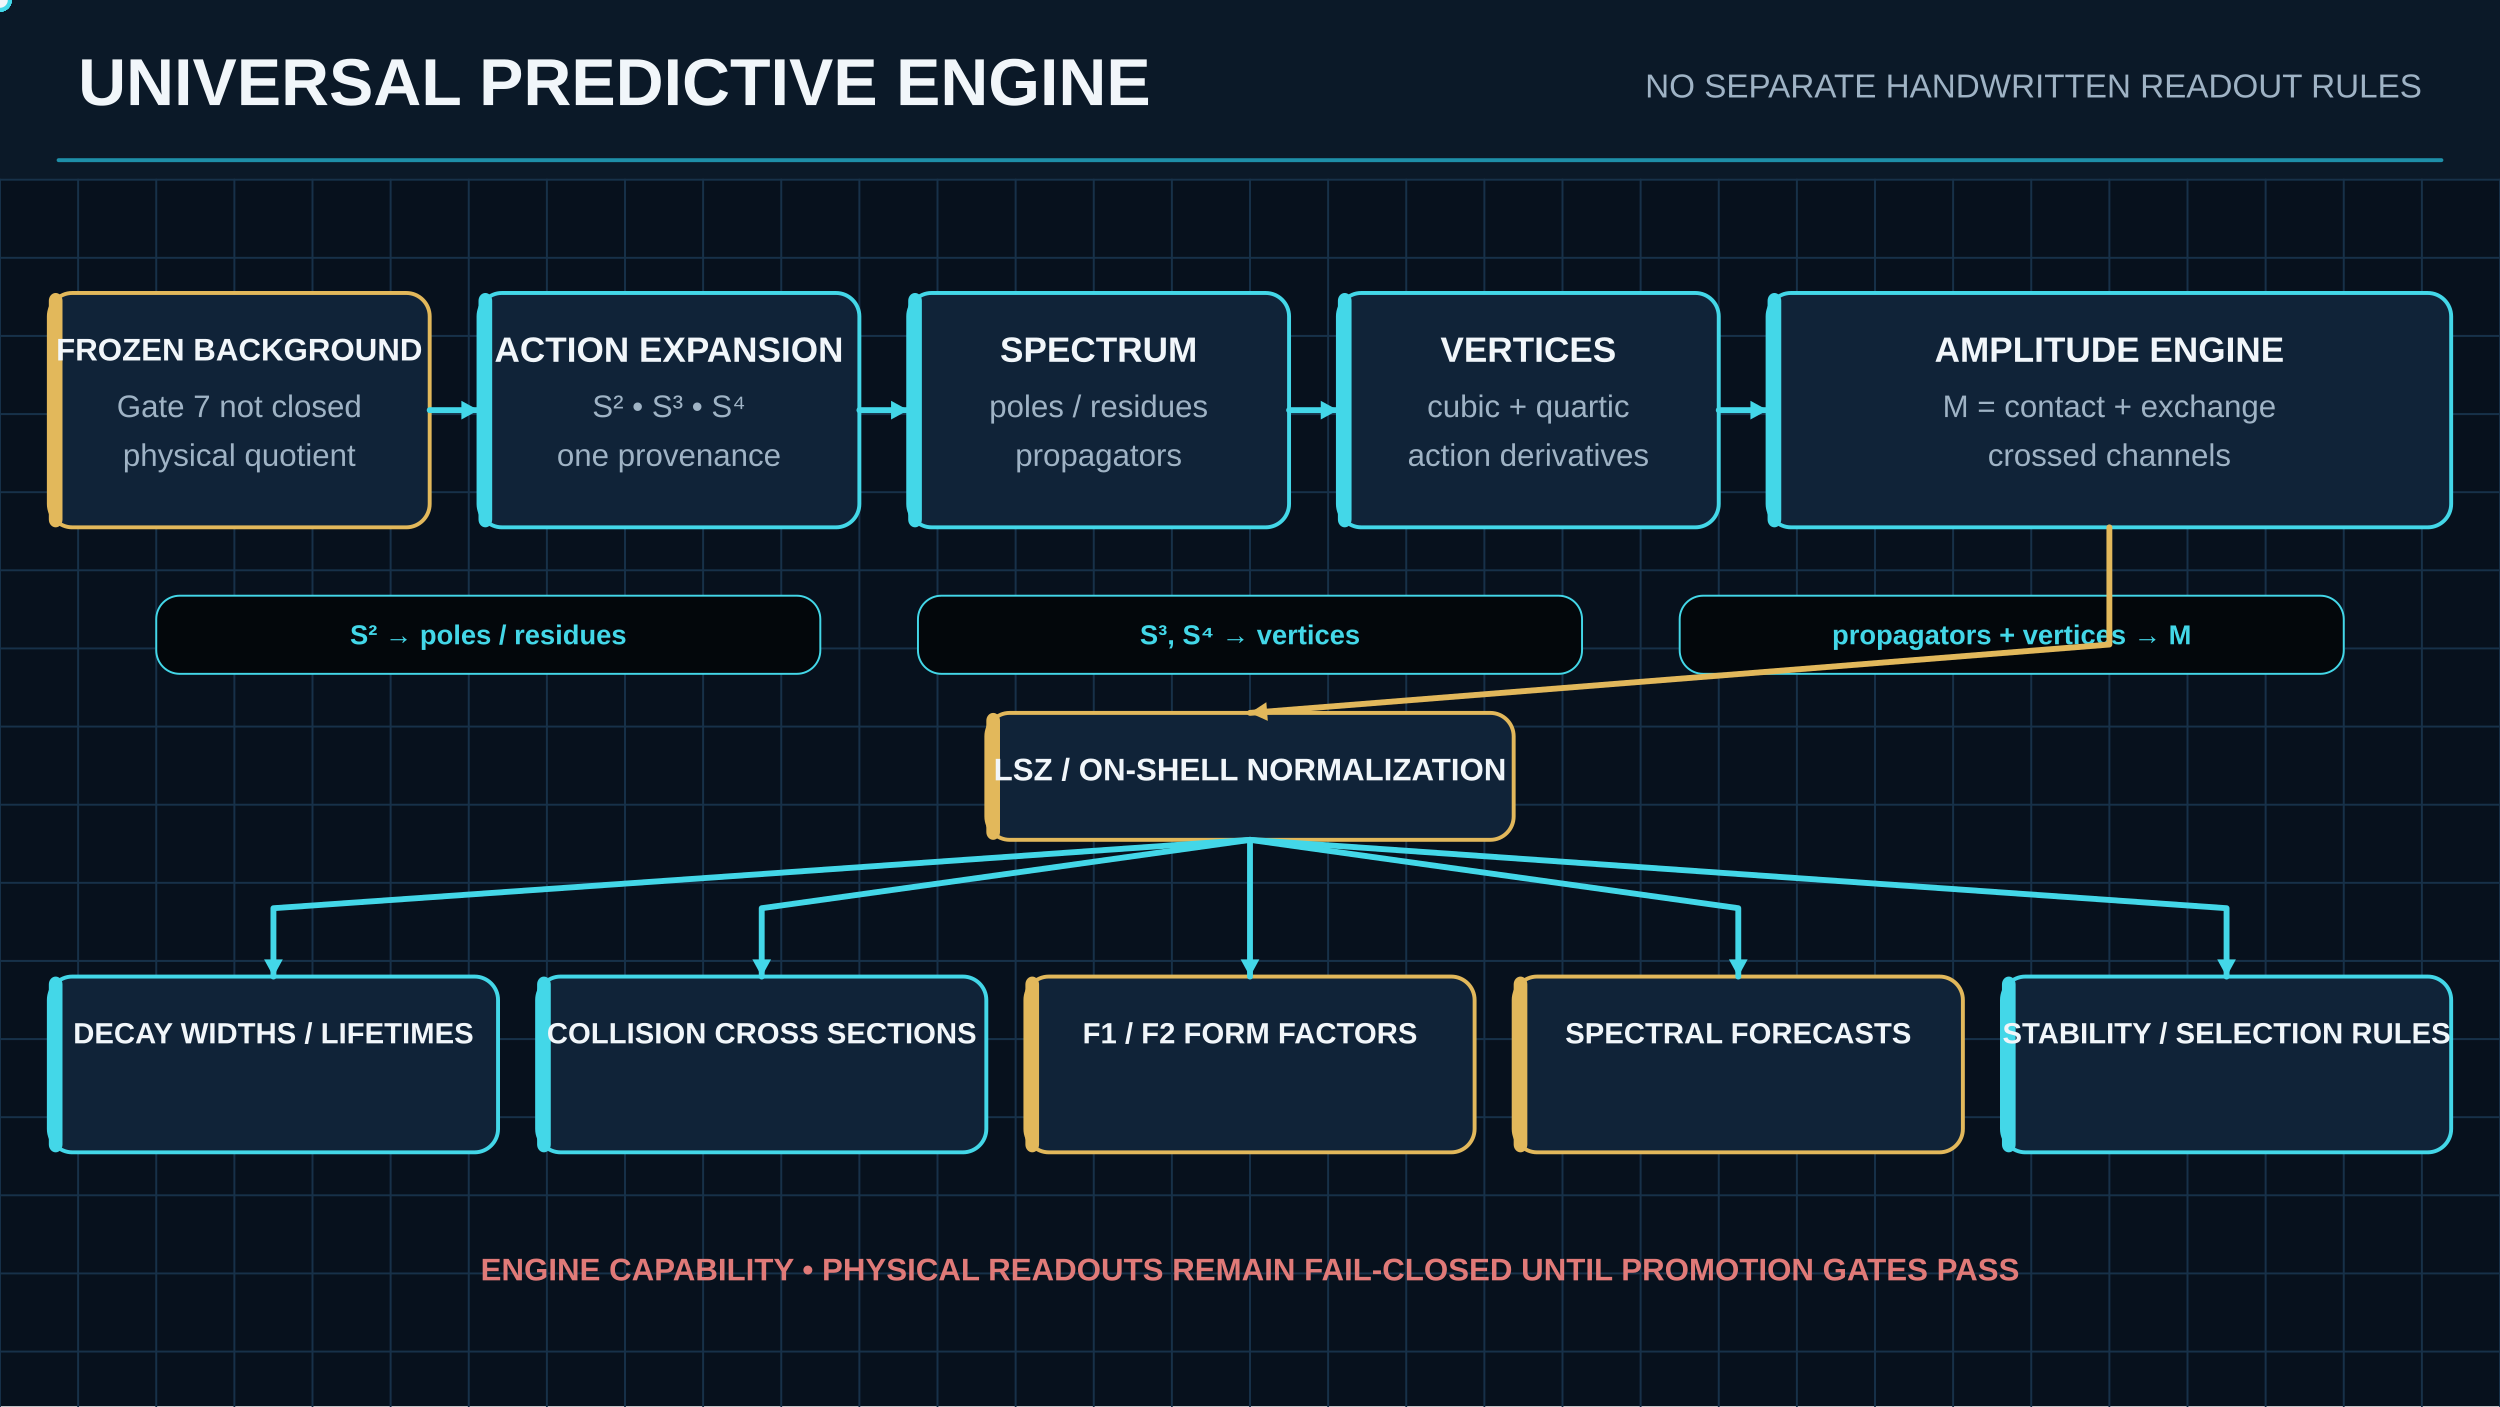
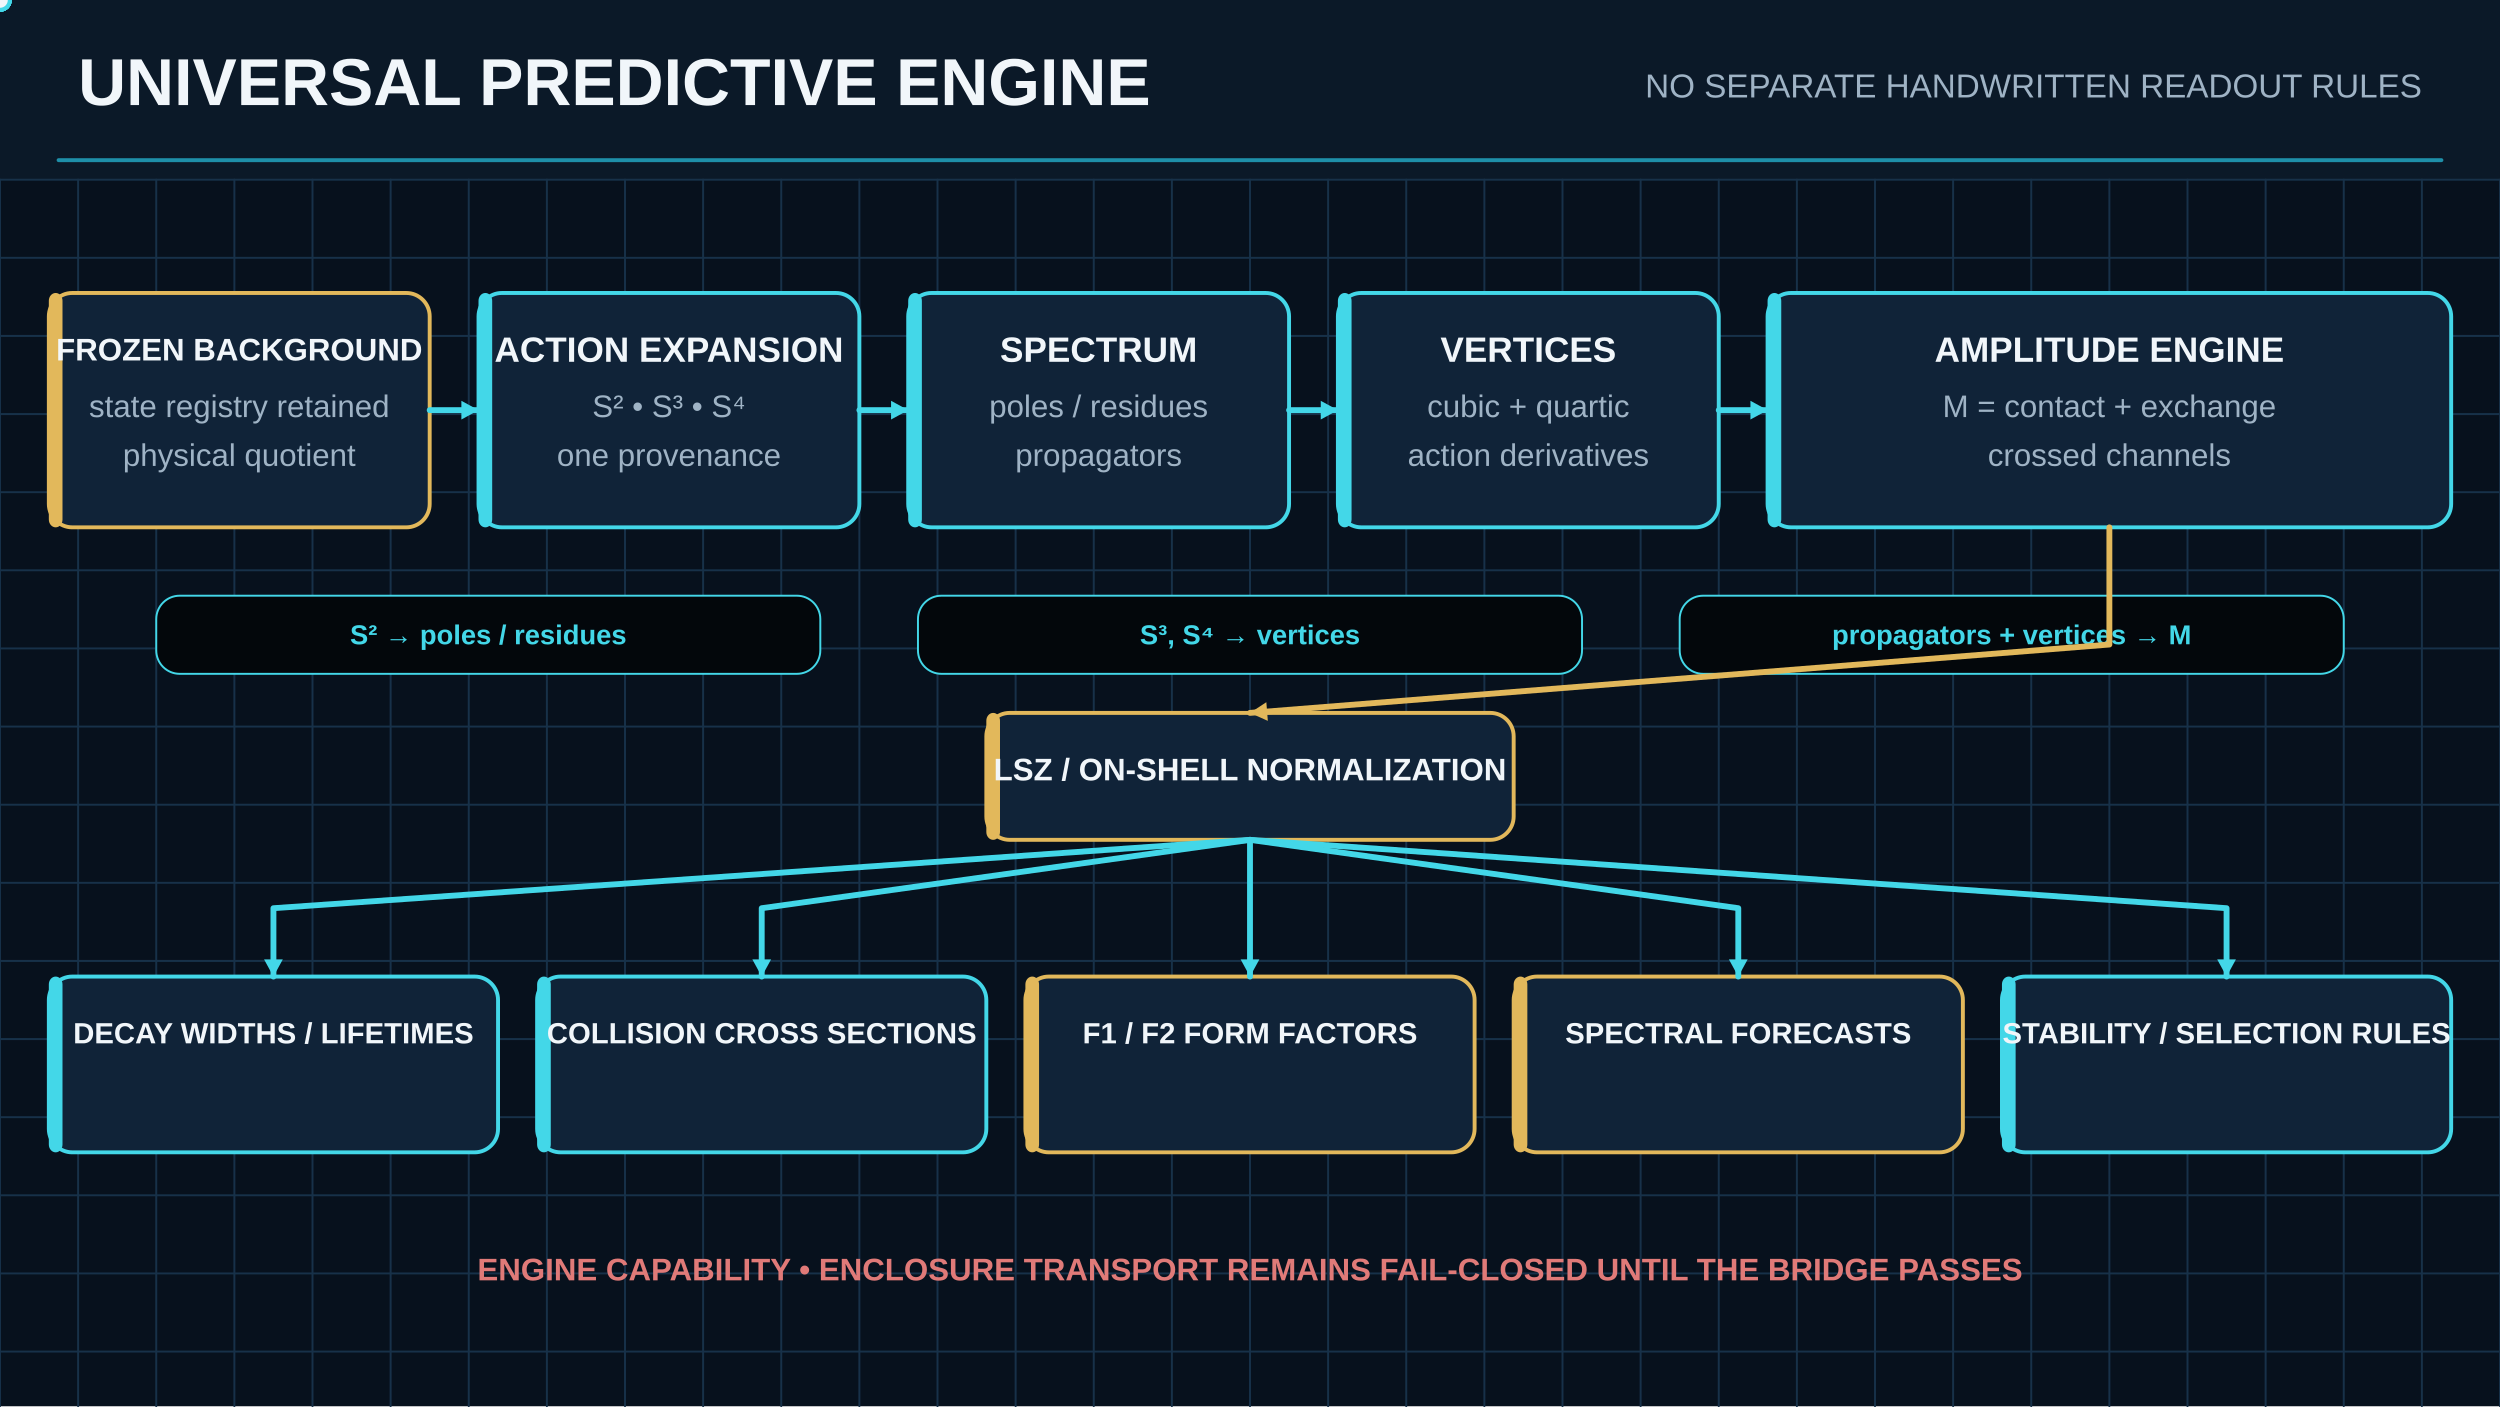
<svg xmlns="http://www.w3.org/2000/svg" width="1280" height="720" viewBox="0 0 1280 720">
  <rect x="0" y="0" width="1280" height="720" rx="0" fill="#07111d" />
  <rect x="0" y="0" width="1280" height="92" rx="0" fill="#0b1928" />
  <path d="M 0 92 L 0 720" fill="none" stroke="#173149" stroke-width="1" stroke-linecap="round" stroke-linejoin="round" />
  <path d="M 40 92 L 40 720" fill="none" stroke="#173149" stroke-width="1" stroke-linecap="round" stroke-linejoin="round" />
  <path d="M 80 92 L 80 720" fill="none" stroke="#173149" stroke-width="1" stroke-linecap="round" stroke-linejoin="round" />
  <path d="M 120 92 L 120 720" fill="none" stroke="#173149" stroke-width="1" stroke-linecap="round" stroke-linejoin="round" />
  <path d="M 160 92 L 160 720" fill="none" stroke="#173149" stroke-width="1" stroke-linecap="round" stroke-linejoin="round" />
  <path d="M 200 92 L 200 720" fill="none" stroke="#173149" stroke-width="1" stroke-linecap="round" stroke-linejoin="round" />
  <path d="M 240 92 L 240 720" fill="none" stroke="#173149" stroke-width="1" stroke-linecap="round" stroke-linejoin="round" />
  <path d="M 280 92 L 280 720" fill="none" stroke="#173149" stroke-width="1" stroke-linecap="round" stroke-linejoin="round" />
  <path d="M 320 92 L 320 720" fill="none" stroke="#173149" stroke-width="1" stroke-linecap="round" stroke-linejoin="round" />
  <path d="M 360 92 L 360 720" fill="none" stroke="#173149" stroke-width="1" stroke-linecap="round" stroke-linejoin="round" />
  <path d="M 400 92 L 400 720" fill="none" stroke="#173149" stroke-width="1" stroke-linecap="round" stroke-linejoin="round" />
  <path d="M 440 92 L 440 720" fill="none" stroke="#173149" stroke-width="1" stroke-linecap="round" stroke-linejoin="round" />
  <path d="M 480 92 L 480 720" fill="none" stroke="#173149" stroke-width="1" stroke-linecap="round" stroke-linejoin="round" />
  <path d="M 520 92 L 520 720" fill="none" stroke="#173149" stroke-width="1" stroke-linecap="round" stroke-linejoin="round" />
  <path d="M 560 92 L 560 720" fill="none" stroke="#173149" stroke-width="1" stroke-linecap="round" stroke-linejoin="round" />
  <path d="M 600 92 L 600 720" fill="none" stroke="#173149" stroke-width="1" stroke-linecap="round" stroke-linejoin="round" />
  <path d="M 640 92 L 640 720" fill="none" stroke="#173149" stroke-width="1" stroke-linecap="round" stroke-linejoin="round" />
  <path d="M 680 92 L 680 720" fill="none" stroke="#173149" stroke-width="1" stroke-linecap="round" stroke-linejoin="round" />
  <path d="M 720 92 L 720 720" fill="none" stroke="#173149" stroke-width="1" stroke-linecap="round" stroke-linejoin="round" />
  <path d="M 760 92 L 760 720" fill="none" stroke="#173149" stroke-width="1" stroke-linecap="round" stroke-linejoin="round" />
  <path d="M 800 92 L 800 720" fill="none" stroke="#173149" stroke-width="1" stroke-linecap="round" stroke-linejoin="round" />
  <path d="M 840 92 L 840 720" fill="none" stroke="#173149" stroke-width="1" stroke-linecap="round" stroke-linejoin="round" />
  <path d="M 880 92 L 880 720" fill="none" stroke="#173149" stroke-width="1" stroke-linecap="round" stroke-linejoin="round" />
  <path d="M 920 92 L 920 720" fill="none" stroke="#173149" stroke-width="1" stroke-linecap="round" stroke-linejoin="round" />
  <path d="M 960 92 L 960 720" fill="none" stroke="#173149" stroke-width="1" stroke-linecap="round" stroke-linejoin="round" />
  <path d="M 1000 92 L 1000 720" fill="none" stroke="#173149" stroke-width="1" stroke-linecap="round" stroke-linejoin="round" />
  <path d="M 1040 92 L 1040 720" fill="none" stroke="#173149" stroke-width="1" stroke-linecap="round" stroke-linejoin="round" />
  <path d="M 1080 92 L 1080 720" fill="none" stroke="#173149" stroke-width="1" stroke-linecap="round" stroke-linejoin="round" />
  <path d="M 1120 92 L 1120 720" fill="none" stroke="#173149" stroke-width="1" stroke-linecap="round" stroke-linejoin="round" />
  <path d="M 1160 92 L 1160 720" fill="none" stroke="#173149" stroke-width="1" stroke-linecap="round" stroke-linejoin="round" />
  <path d="M 1200 92 L 1200 720" fill="none" stroke="#173149" stroke-width="1" stroke-linecap="round" stroke-linejoin="round" />
  <path d="M 1240 92 L 1240 720" fill="none" stroke="#173149" stroke-width="1" stroke-linecap="round" stroke-linejoin="round" />
  <path d="M 1280 92 L 1280 720" fill="none" stroke="#173149" stroke-width="1" stroke-linecap="round" stroke-linejoin="round" />
  <path d="M 0 92 L 1280 92" fill="none" stroke="#173149" stroke-width="1" stroke-linecap="round" stroke-linejoin="round" />
  <path d="M 0 132 L 1280 132" fill="none" stroke="#173149" stroke-width="1" stroke-linecap="round" stroke-linejoin="round" />
  <path d="M 0 172 L 1280 172" fill="none" stroke="#173149" stroke-width="1" stroke-linecap="round" stroke-linejoin="round" />
  <path d="M 0 212 L 1280 212" fill="none" stroke="#173149" stroke-width="1" stroke-linecap="round" stroke-linejoin="round" />
  <path d="M 0 252 L 1280 252" fill="none" stroke="#173149" stroke-width="1" stroke-linecap="round" stroke-linejoin="round" />
  <path d="M 0 292 L 1280 292" fill="none" stroke="#173149" stroke-width="1" stroke-linecap="round" stroke-linejoin="round" />
  <path d="M 0 332 L 1280 332" fill="none" stroke="#173149" stroke-width="1" stroke-linecap="round" stroke-linejoin="round" />
  <path d="M 0 372 L 1280 372" fill="none" stroke="#173149" stroke-width="1" stroke-linecap="round" stroke-linejoin="round" />
  <path d="M 0 412 L 1280 412" fill="none" stroke="#173149" stroke-width="1" stroke-linecap="round" stroke-linejoin="round" />
  <path d="M 0 452 L 1280 452" fill="none" stroke="#173149" stroke-width="1" stroke-linecap="round" stroke-linejoin="round" />
  <path d="M 0 492 L 1280 492" fill="none" stroke="#173149" stroke-width="1" stroke-linecap="round" stroke-linejoin="round" />
  <path d="M 0 532 L 1280 532" fill="none" stroke="#173149" stroke-width="1" stroke-linecap="round" stroke-linejoin="round" />
  <path d="M 0 572 L 1280 572" fill="none" stroke="#173149" stroke-width="1" stroke-linecap="round" stroke-linejoin="round" />
  <path d="M 0 612 L 1280 612" fill="none" stroke="#173149" stroke-width="1" stroke-linecap="round" stroke-linejoin="round" />
  <path d="M 0 652 L 1280 652" fill="none" stroke="#173149" stroke-width="1" stroke-linecap="round" stroke-linejoin="round" />
  <path d="M 0 692 L 1280 692" fill="none" stroke="#173149" stroke-width="1" stroke-linecap="round" stroke-linejoin="round" />
  <path d="M 30 82 L 1250 82" fill="none" stroke="#1e8fa9" stroke-width="2" stroke-linecap="round" stroke-linejoin="round" />
  <text x="40" y="42" fill="#f1f6fa" font-family="Segoe UI,Arial,sans-serif" font-size="34" font-weight="700" text-anchor="start" dominant-baseline="central">UNIVERSAL PREDICTIVE ENGINE</text>
  <text x="1240" y="44" fill="#9fb3c5" font-family="Segoe UI,Arial,sans-serif" font-size="17" font-weight="400" text-anchor="end" dominant-baseline="central">NO SEPARATE HANDWRITTEN READOUT RULES</text>
  <rect x="25" y="150" width="195" height="120" rx="12" fill="#102338" stroke="#e2b85b" stroke-width="2" />
  <rect x="25" y="150" width="7" height="120" rx="4" fill="#e2b85b" />
  <text x="122.5" y="179" fill="#f1f6fa" font-family="Segoe UI,Arial,sans-serif" font-size="16" font-weight="700" text-anchor="middle" dominant-baseline="central">FROZEN BACKGROUND</text>
-   <text x="122.5" y="208" fill="#9fb3c5" font-family="Segoe UI,Arial,sans-serif" font-size="16" font-weight="400" text-anchor="middle" dominant-baseline="central">Gate 7 not closed</text>
+   <text x="122.5" y="208" fill="#9fb3c5" font-family="Segoe UI,Arial,sans-serif" font-size="16" font-weight="400" text-anchor="middle" dominant-baseline="central">state registry retained</text>
  <text x="122.5" y="233" fill="#9fb3c5" font-family="Segoe UI,Arial,sans-serif" font-size="16" font-weight="400" text-anchor="middle" dominant-baseline="central">physical quotient</text>
  <rect x="245" y="150" width="195" height="120" rx="12" fill="#102338" stroke="#43d7e8" stroke-width="2" />
  <rect x="245" y="150" width="7" height="120" rx="4" fill="#43d7e8" />
  <text x="342.5" y="179" fill="#f1f6fa" font-family="Segoe UI,Arial,sans-serif" font-size="18" font-weight="700" text-anchor="middle" dominant-baseline="central">ACTION EXPANSION</text>
  <text x="342.5" y="208" fill="#9fb3c5" font-family="Segoe UI,Arial,sans-serif" font-size="16" font-weight="400" text-anchor="middle" dominant-baseline="central">S² • S³ • S⁴</text>
  <text x="342.5" y="233" fill="#9fb3c5" font-family="Segoe UI,Arial,sans-serif" font-size="16" font-weight="400" text-anchor="middle" dominant-baseline="central">one provenance</text>
  <path d="M 220 210 L 245 210" fill="none" stroke="#43d7e8" stroke-width="3" stroke-linecap="round" stroke-linejoin="round" />
  <circle r="5" fill="#f1f6fa" stroke="#43d7e8" stroke-width="2">
    <animateMotion dur="2.8s" repeatCount="indefinite" begin="-0.39s" path="M 220 210 L 245 210" />
  </circle>
  <polygon points="245,210 236.224,214.794 236.224,205.206" fill="#43d7e8" />
  <rect x="465" y="150" width="195" height="120" rx="12" fill="#102338" stroke="#43d7e8" stroke-width="2" />
  <rect x="465" y="150" width="7" height="120" rx="4" fill="#43d7e8" />
  <text x="562.5" y="179" fill="#f1f6fa" font-family="Segoe UI,Arial,sans-serif" font-size="18" font-weight="700" text-anchor="middle" dominant-baseline="central">SPECTRUM</text>
  <text x="562.5" y="208" fill="#9fb3c5" font-family="Segoe UI,Arial,sans-serif" font-size="16" font-weight="400" text-anchor="middle" dominant-baseline="central">poles / residues</text>
  <text x="562.5" y="233" fill="#9fb3c5" font-family="Segoe UI,Arial,sans-serif" font-size="16" font-weight="400" text-anchor="middle" dominant-baseline="central">propagators</text>
  <path d="M 440 210 L 465 210" fill="none" stroke="#43d7e8" stroke-width="3" stroke-linecap="round" stroke-linejoin="round" />
  <circle r="5" fill="#f1f6fa" stroke="#43d7e8" stroke-width="2">
    <animateMotion dur="2.8s" repeatCount="indefinite" begin="-0.78s" path="M 440 210 L 465 210" />
  </circle>
  <polygon points="465,210 456.224,214.794 456.224,205.206" fill="#43d7e8" />
  <rect x="685" y="150" width="195" height="120" rx="12" fill="#102338" stroke="#43d7e8" stroke-width="2" />
  <rect x="685" y="150" width="7" height="120" rx="4" fill="#43d7e8" />
  <text x="782.5" y="179" fill="#f1f6fa" font-family="Segoe UI,Arial,sans-serif" font-size="18" font-weight="700" text-anchor="middle" dominant-baseline="central">VERTICES</text>
  <text x="782.5" y="208" fill="#9fb3c5" font-family="Segoe UI,Arial,sans-serif" font-size="16" font-weight="400" text-anchor="middle" dominant-baseline="central">cubic + quartic</text>
  <text x="782.5" y="233" fill="#9fb3c5" font-family="Segoe UI,Arial,sans-serif" font-size="16" font-weight="400" text-anchor="middle" dominant-baseline="central">action derivatives</text>
  <path d="M 660 210 L 685 210" fill="none" stroke="#43d7e8" stroke-width="3" stroke-linecap="round" stroke-linejoin="round" />
  <circle r="5" fill="#f1f6fa" stroke="#43d7e8" stroke-width="2">
    <animateMotion dur="2.8s" repeatCount="indefinite" begin="-1.18s" path="M 660 210 L 685 210" />
  </circle>
  <polygon points="685,210 676.224,214.794 676.224,205.206" fill="#43d7e8" />
  <rect x="905" y="150" width="350" height="120" rx="12" fill="#102338" stroke="#43d7e8" stroke-width="2" />
  <rect x="905" y="150" width="7" height="120" rx="4" fill="#43d7e8" />
  <text x="1080.0" y="179" fill="#f1f6fa" font-family="Segoe UI,Arial,sans-serif" font-size="18" font-weight="700" text-anchor="middle" dominant-baseline="central">AMPLITUDE ENGINE</text>
  <text x="1080.0" y="208" fill="#9fb3c5" font-family="Segoe UI,Arial,sans-serif" font-size="16" font-weight="400" text-anchor="middle" dominant-baseline="central">M = contact + exchange</text>
  <text x="1080.0" y="233" fill="#9fb3c5" font-family="Segoe UI,Arial,sans-serif" font-size="16" font-weight="400" text-anchor="middle" dominant-baseline="central">crossed channels</text>
  <path d="M 880 210 L 905 210" fill="none" stroke="#43d7e8" stroke-width="3" stroke-linecap="round" stroke-linejoin="round" />
  <circle r="5" fill="#f1f6fa" stroke="#43d7e8" stroke-width="2">
    <animateMotion dur="2.8s" repeatCount="indefinite" begin="-1.57s" path="M 880 210 L 905 210" />
  </circle>
  <polygon points="905,210 896.224,214.794 896.224,205.206" fill="#43d7e8" />
  <rect x="80" y="305" width="340" height="40" rx="12" fill="#03070b" stroke="#43d7e8" stroke-width="1" />
  <text x="250.0" y="325.0" fill="#43d7e8" font-family="Segoe UI,Arial,sans-serif" font-size="14" font-weight="700" text-anchor="middle" dominant-baseline="central">S² → poles / residues</text>
  <rect x="470" y="305" width="340" height="40" rx="12" fill="#03070b" stroke="#43d7e8" stroke-width="1" />
  <text x="640.0" y="325.0" fill="#43d7e8" font-family="Segoe UI,Arial,sans-serif" font-size="14" font-weight="700" text-anchor="middle" dominant-baseline="central">S³, S⁴ → vertices</text>
  <rect x="860" y="305" width="340" height="40" rx="12" fill="#03070b" stroke="#43d7e8" stroke-width="1" />
  <text x="1030.0" y="325.0" fill="#43d7e8" font-family="Segoe UI,Arial,sans-serif" font-size="14" font-weight="700" text-anchor="middle" dominant-baseline="central">propagators + vertices → M</text>
  <rect x="505" y="365" width="270" height="65" rx="12" fill="#102338" stroke="#e2b85b" stroke-width="2">
    <animate attributeName="stroke" values="#e2b85b;#f1f6fa;#e2b85b" dur="2.8s" repeatCount="indefinite" />
  </rect>
  <rect x="505" y="365" width="7" height="65" rx="4" fill="#e2b85b" />
  <text x="640.0" y="394" fill="#f1f6fa" font-family="Segoe UI,Arial,sans-serif" font-size="16" font-weight="700" text-anchor="middle" dominant-baseline="central">LSZ / ON-SHELL NORMALIZATION</text>
  <path d="M 1080 270 L 1080 330 L 640 365" fill="none" stroke="#e2b85b" stroke-width="3" stroke-linecap="round" stroke-linejoin="round" />
  <circle r="5" fill="#f1f6fa" stroke="#43d7e8" stroke-width="2">
    <animateMotion dur="2.8s" repeatCount="indefinite" begin="-1.62s" path="M 1080 270 L 1080 330 L 640 365" />
  </circle>
  <polygon points="640,365 648.368,359.525 649.128,369.083" fill="#e2b85b" />
  <rect x="25" y="500" width="230" height="90" rx="12" fill="#102338" stroke="#43d7e8" stroke-width="2" />
  <rect x="25" y="500" width="7" height="90" rx="4" fill="#43d7e8" />
  <text x="140.0" y="529" fill="#f1f6fa" font-family="Segoe UI,Arial,sans-serif" font-size="15" font-weight="700" text-anchor="middle" dominant-baseline="central">DECAY WIDTHS / LIFETIMES</text>
  <path d="M 640 430 L 140 465 L 140 500" fill="none" stroke="#43d7e8" stroke-width="3" stroke-linecap="round" stroke-linejoin="round" />
  <circle r="5" fill="#f1f6fa" stroke="#43d7e8" stroke-width="2">
    <animateMotion dur="2.8s" repeatCount="indefinite" begin="-0.00s" path="M 640 430 L 140 465 L 140 500" />
  </circle>
  <polygon points="140,500 135.206,491.224 144.794,491.224" fill="#43d7e8" />
  <rect x="275" y="500" width="230" height="90" rx="12" fill="#102338" stroke="#43d7e8" stroke-width="2" />
  <rect x="275" y="500" width="7" height="90" rx="4" fill="#43d7e8" />
  <text x="390.0" y="529" fill="#f1f6fa" font-family="Segoe UI,Arial,sans-serif" font-size="15" font-weight="700" text-anchor="middle" dominant-baseline="central">COLLISION CROSS SECTIONS</text>
  <path d="M 640 430 L 390 465 L 390 500" fill="none" stroke="#43d7e8" stroke-width="3" stroke-linecap="round" stroke-linejoin="round" />
  <circle r="5" fill="#f1f6fa" stroke="#43d7e8" stroke-width="2">
    <animateMotion dur="2.8s" repeatCount="indefinite" begin="-0.42s" path="M 640 430 L 390 465 L 390 500" />
  </circle>
  <polygon points="390,500 385.206,491.224 394.794,491.224" fill="#43d7e8" />
  <rect x="525" y="500" width="230" height="90" rx="12" fill="#102338" stroke="#e2b85b" stroke-width="2" />
  <rect x="525" y="500" width="7" height="90" rx="4" fill="#e2b85b" />
  <text x="640.0" y="529" fill="#f1f6fa" font-family="Segoe UI,Arial,sans-serif" font-size="15" font-weight="700" text-anchor="middle" dominant-baseline="central">F1 / F2 FORM FACTORS</text>
  <path d="M 640 430 L 640 465 L 640 500" fill="none" stroke="#43d7e8" stroke-width="3" stroke-linecap="round" stroke-linejoin="round" />
  <circle r="5" fill="#f1f6fa" stroke="#43d7e8" stroke-width="2">
    <animateMotion dur="2.8s" repeatCount="indefinite" begin="-0.84s" path="M 640 430 L 640 465 L 640 500" />
  </circle>
  <polygon points="640,500 635.206,491.224 644.794,491.224" fill="#43d7e8" />
  <rect x="775" y="500" width="230" height="90" rx="12" fill="#102338" stroke="#e2b85b" stroke-width="2" />
  <rect x="775" y="500" width="7" height="90" rx="4" fill="#e2b85b" />
  <text x="890.0" y="529" fill="#f1f6fa" font-family="Segoe UI,Arial,sans-serif" font-size="15" font-weight="700" text-anchor="middle" dominant-baseline="central">SPECTRAL FORECASTS</text>
  <path d="M 640 430 L 890 465 L 890 500" fill="none" stroke="#43d7e8" stroke-width="3" stroke-linecap="round" stroke-linejoin="round" />
  <circle r="5" fill="#f1f6fa" stroke="#43d7e8" stroke-width="2">
    <animateMotion dur="2.8s" repeatCount="indefinite" begin="-1.26s" path="M 640 430 L 890 465 L 890 500" />
  </circle>
  <polygon points="890,500 885.206,491.224 894.794,491.224" fill="#43d7e8" />
  <rect x="1025" y="500" width="230" height="90" rx="12" fill="#102338" stroke="#43d7e8" stroke-width="2" />
  <rect x="1025" y="500" width="7" height="90" rx="4" fill="#43d7e8" />
  <text x="1140.0" y="529" fill="#f1f6fa" font-family="Segoe UI,Arial,sans-serif" font-size="15" font-weight="700" text-anchor="middle" dominant-baseline="central">STABILITY / SELECTION RULES</text>
  <path d="M 640 430 L 1140 465 L 1140 500" fill="none" stroke="#43d7e8" stroke-width="3" stroke-linecap="round" stroke-linejoin="round" />
  <circle r="5" fill="#f1f6fa" stroke="#43d7e8" stroke-width="2">
    <animateMotion dur="2.8s" repeatCount="indefinite" begin="-1.68s" path="M 640 430 L 1140 465 L 1140 500" />
  </circle>
  <polygon points="1140,500 1135.206,491.224 1144.794,491.224" fill="#43d7e8" />
-   <text x="640" y="650" fill="#e07a78" font-family="Segoe UI,Arial,sans-serif" font-size="16" font-weight="700" text-anchor="middle" dominant-baseline="central">ENGINE CAPABILITY • PHYSICAL READOUTS REMAIN FAIL-CLOSED UNTIL PROMOTION GATES PASS</text>
+   <text x="640" y="650" fill="#e07a78" font-family="Segoe UI,Arial,sans-serif" font-size="16" font-weight="700" text-anchor="middle" dominant-baseline="central">ENGINE CAPABILITY • ENCLOSURE TRANSPORT REMAINS FAIL-CLOSED UNTIL THE BRIDGE PASSES</text>
</svg>
